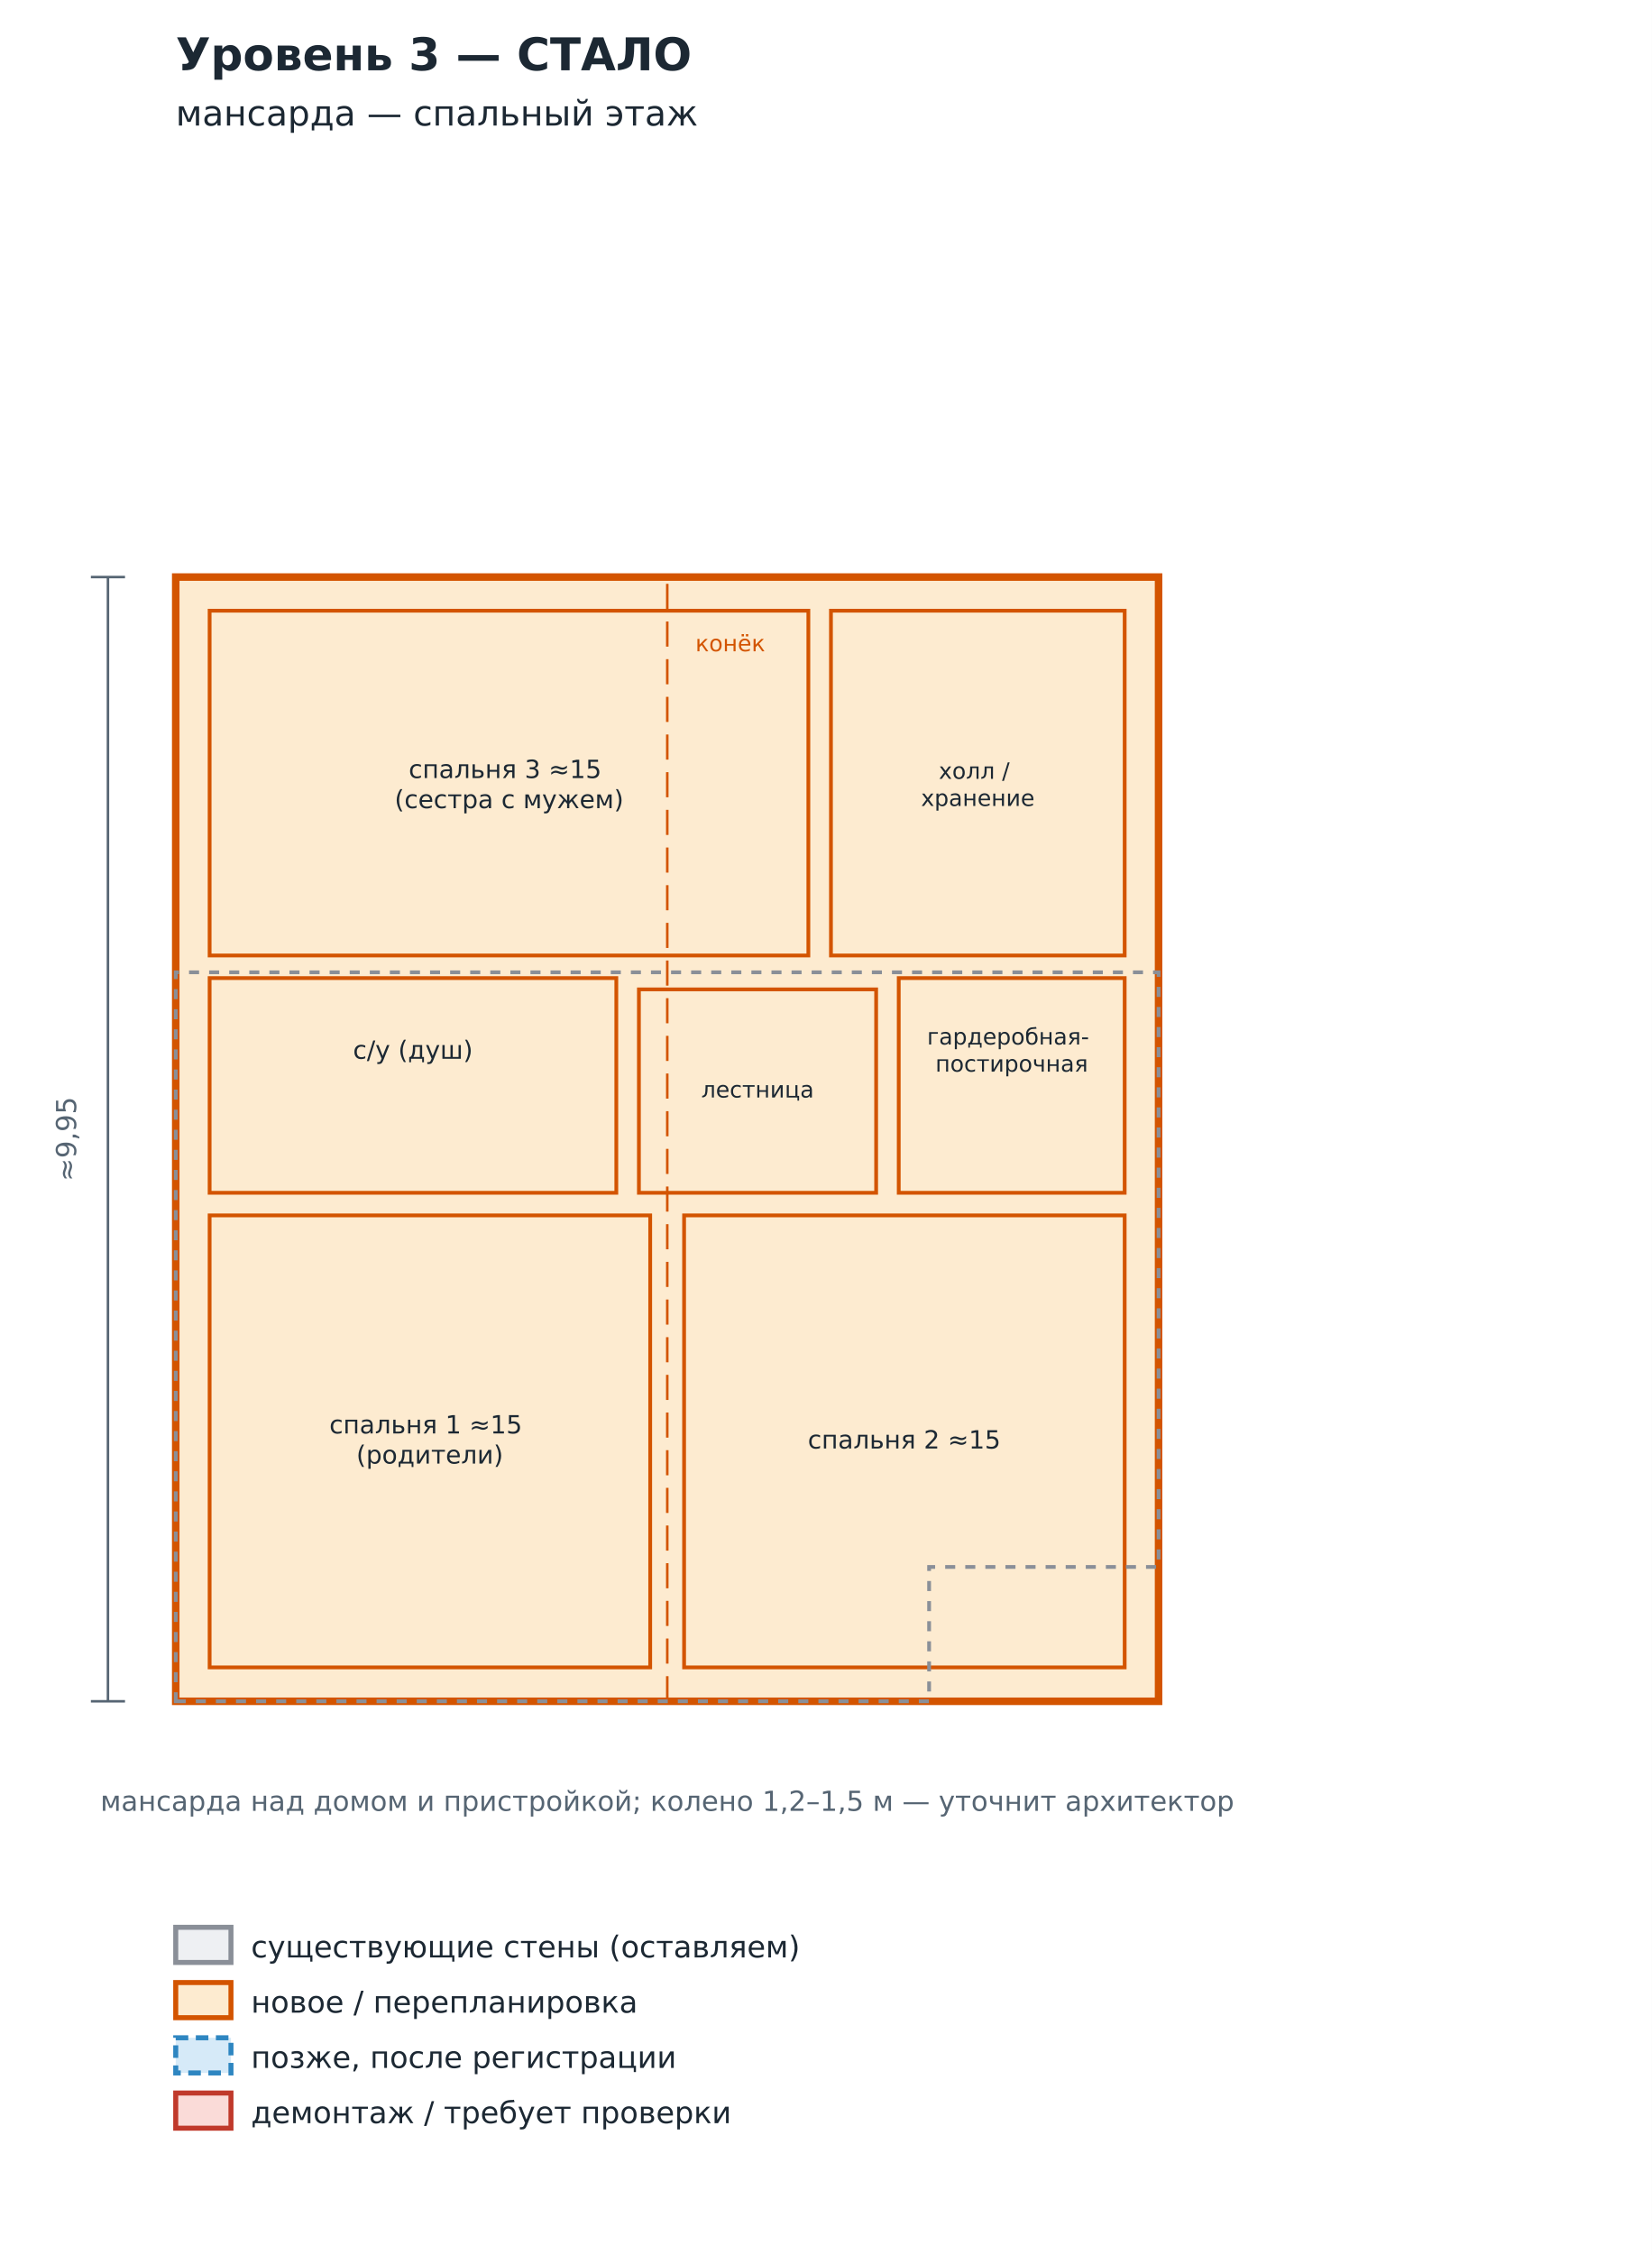
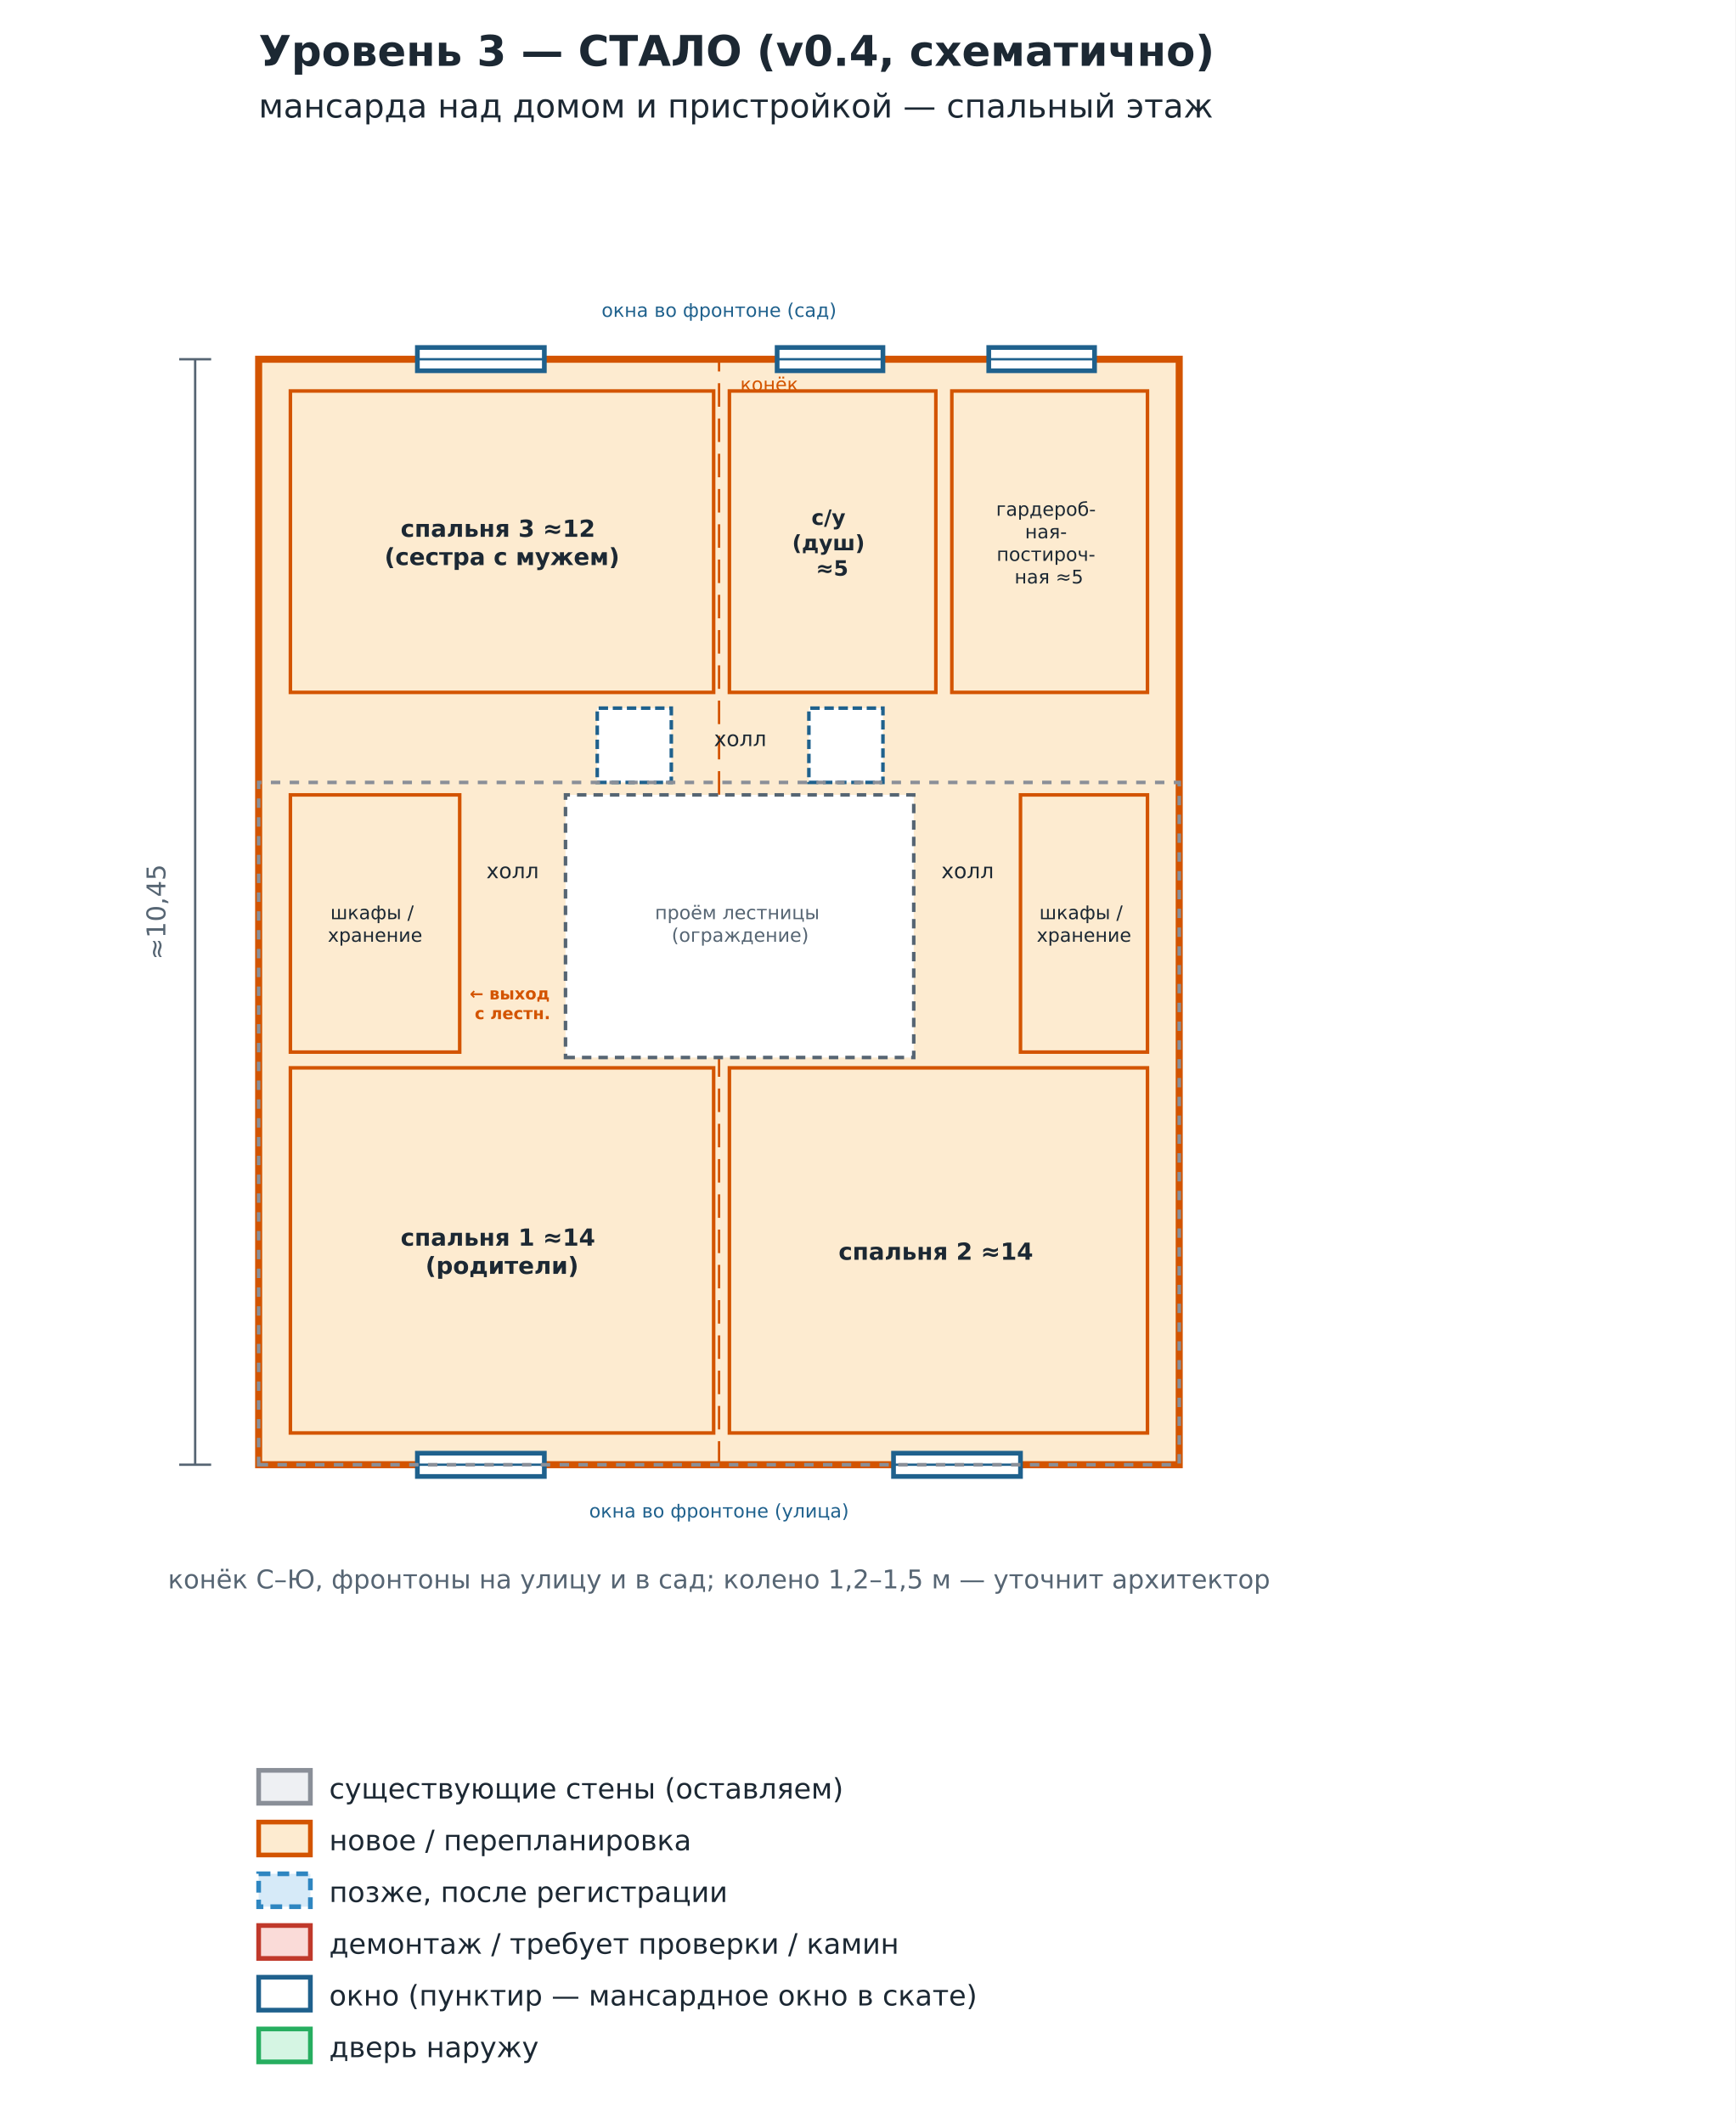
- <svg xmlns="http://www.w3.org/2000/svg" width="658" height="898" viewBox="0 0 658 898">
+ <svg xmlns="http://www.w3.org/2000/svg" width="738" height="903" viewBox="0 0 738 903">
  <rect width="100%" height="100%" fill="white" />
-   <text x="70" y="28" font-family="DejaVu Sans, Arial, sans-serif" font-size="18" font-weight="bold" fill="#1c2833">Уровень 3 — СТАЛО</text>
-   <text x="70" y="50" font-family="DejaVu Sans, Arial, sans-serif" font-size="14" font-weight="normal" fill="#1c2833">мансарда — спальный этаж</text>
-   <polygon points="70.0,677.5 461.5,677.5 461.5,229.8 70.0,229.8" stroke="#d35400" fill="#fdebd0" stroke-width="3" fill-opacity="1" />
-   <line x1="265.8" y1="677.5" x2="265.8" y2="229.8" stroke="#d35400" stroke-width="1" stroke-dasharray="10,5" />
-   <text font-family="DejaVu Sans, Arial, sans-serif" font-size="9" fill="#d35400" text-anchor="start" dominant-baseline="middle">
-     <tspan x="277.0" y="256.8">конёк</tspan>
+   <text x="110" y="28" font-family="DejaVu Sans, Arial, sans-serif" font-size="18" font-weight="bold" fill="#1c2833">Уровень 3 — СТАЛО (v0.4, схематично)</text>
+   <text x="110" y="50" font-family="DejaVu Sans, Arial, sans-serif" font-size="14" font-weight="normal" fill="#1c2833">мансарда над домом и пристройкой — спальный этаж</text>
+   <polygon points="110.0,623.0 501.5,623.0 501.5,152.8 110.0,152.8" stroke="#d35400" fill="#fdebd0" stroke-width="3" fill-opacity="1" />
+   <line x1="305.8" y1="623.0" x2="305.8" y2="152.8" stroke="#d35400" stroke-width="1" stroke-dasharray="10,5" />
+   <text font-family="DejaVu Sans, Arial, sans-serif" font-size="8" fill="#d35400" text-anchor="start" dominant-baseline="middle">
+     <tspan x="314.8" y="164.0">конёк</tspan>
  </text>
-   <polygon points="83.5,664.0 259.0,664.0 259.0,484.0 83.5,484.0" stroke="#d35400" fill="none" stroke-width="1.5" fill-opacity="1" />
-   <text font-family="DejaVu Sans, Arial, sans-serif" font-size="10" fill="#1c2833" text-anchor="middle" dominant-baseline="middle">
-     <tspan x="171.2" y="568.0">спальня 1 ≈15</tspan>
-     <tspan x="171.2" y="580.0">(родители)</tspan>
+   <polygon points="240.5,449.8 388.6,449.8 388.6,338.1 240.5,338.1" stroke="#566573" fill="white" stroke-width="1.5" stroke-dasharray="4,3" fill-opacity="1" />
+   <text font-family="DejaVu Sans, Arial, sans-serif" font-size="8" fill="#566573" text-anchor="middle" dominant-baseline="middle">
+     <tspan x="314.8" y="388.7">проём лестницы</tspan>
+     <tspan x="314.8" y="398.3">(ограждение)</tspan>
  </text>
-   <polygon points="272.5,664.0 448.0,664.0 448.0,484.0 272.5,484.0" stroke="#d35400" fill="none" stroke-width="1.5" fill-opacity="1" />
-   <text font-family="DejaVu Sans, Arial, sans-serif" font-size="10" fill="#1c2833" text-anchor="middle" dominant-baseline="middle">
-     <tspan x="360.2" y="574.0">спальня 2 ≈15</tspan>
+   <text font-family="DejaVu Sans, Arial, sans-serif" font-size="7" fill="#d35400" text-anchor="middle" dominant-baseline="middle" font-weight="bold">
+     <tspan x="218.0" y="423.1">← выход</tspan>
+     <tspan x="218.0" y="431.5">с лестн.</tspan>
  </text>
-   <polygon points="254.5,475.0 349.0,475.0 349.0,394.0 254.5,394.0" stroke="#d35400" fill="none" stroke-width="1.5" fill-opacity="1" />
  <text font-family="DejaVu Sans, Arial, sans-serif" font-size="9" fill="#1c2833" text-anchor="middle" dominant-baseline="middle">
-     <tspan x="301.8" y="434.5">лестница</tspan>
+     <tspan x="218.0" y="371.0">холл</tspan>
  </text>
-   <polygon points="83.5,475.0 245.5,475.0 245.5,389.5 83.5,389.5" stroke="#d35400" fill="none" stroke-width="1.5" fill-opacity="1" />
-   <text font-family="DejaVu Sans, Arial, sans-serif" font-size="10" fill="#1c2833" text-anchor="middle" dominant-baseline="middle">
-     <tspan x="164.5" y="418.8">с/у (душ)</tspan>
+   <text font-family="DejaVu Sans, Arial, sans-serif" font-size="9" fill="#1c2833" text-anchor="middle" dominant-baseline="middle">
+     <tspan x="314.8" y="314.8">холл</tspan>
  </text>
-   <polygon points="358.0,475.0 448.0,475.0 448.0,389.5 358.0,389.5" stroke="#d35400" fill="none" stroke-width="1.5" fill-opacity="1" />
  <text font-family="DejaVu Sans, Arial, sans-serif" font-size="9" fill="#1c2833" text-anchor="middle" dominant-baseline="middle">
-     <tspan x="403.0" y="413.4">гардеробная-</tspan>
-     <tspan x="403.0" y="424.2">постирочная</tspan>
+     <tspan x="411.5" y="371.0">холл</tspan>
  </text>
-   <polygon points="83.5,380.5 322.0,380.5 322.0,243.2 83.5,243.2" stroke="#d35400" fill="none" stroke-width="1.5" fill-opacity="1" />
-   <text font-family="DejaVu Sans, Arial, sans-serif" font-size="10" fill="#1c2833" text-anchor="middle" dominant-baseline="middle">
-     <tspan x="202.8" y="307.0">спальня 3 ≈15</tspan>
-     <tspan x="202.8" y="319.0">(сестра с мужем)</tspan>
+   <polygon points="123.5,609.5 303.5,609.5 303.5,454.2 123.5,454.2" stroke="#d35400" fill="none" stroke-width="1.5" fill-opacity="1" />
+   <text font-family="DejaVu Sans, Arial, sans-serif" font-size="10" fill="#1c2833" text-anchor="middle" dominant-baseline="middle" font-weight="bold">
+     <tspan x="213.5" y="527.0">спальня 1 ≈14</tspan>
+     <tspan x="213.5" y="539.0">(родители)</tspan>
  </text>
-   <polygon points="331.0,380.5 448.0,380.5 448.0,243.2 331.0,243.2" stroke="#d35400" fill="none" stroke-width="1.5" fill-opacity="1" />
-   <text font-family="DejaVu Sans, Arial, sans-serif" font-size="9" fill="#1c2833" text-anchor="middle" dominant-baseline="middle">
-     <tspan x="389.5" y="307.6">холл /</tspan>
-     <tspan x="389.5" y="318.4">хранение</tspan>
+   <polygon points="310.2,609.5 488.0,609.5 488.0,454.2 310.2,454.2" stroke="#d35400" fill="none" stroke-width="1.5" fill-opacity="1" />
+   <text font-family="DejaVu Sans, Arial, sans-serif" font-size="10" fill="#1c2833" text-anchor="middle" dominant-baseline="middle" font-weight="bold">
+     <tspan x="398.0" y="533.0">спальня 2 ≈14</tspan>
  </text>
-   <polygon points="70.0,677.5 370.1,677.5 370.1,624.0 461.5,624.0 461.5,387.2 70.0,387.2" stroke="#8a8f98" fill="none" stroke-width="1.5" stroke-dasharray="4,4" fill-opacity="1" />
+   <polygon points="123.5,447.5 195.5,447.5 195.5,338.1 123.5,338.1" stroke="#d35400" fill="none" stroke-width="1.5" fill-opacity="1" />
+   <text font-family="DejaVu Sans, Arial, sans-serif" font-size="8" fill="#1c2833" text-anchor="middle" dominant-baseline="middle">
+     <tspan x="159.5" y="388.7">шкафы /</tspan>
+     <tspan x="159.5" y="398.3">хранение</tspan>
+   </text>
+   <polygon points="434.0,447.5 488.0,447.5 488.0,338.1 434.0,338.1" stroke="#d35400" fill="none" stroke-width="1.5" fill-opacity="1" />
+   <text font-family="DejaVu Sans, Arial, sans-serif" font-size="8" fill="#1c2833" text-anchor="middle" dominant-baseline="middle">
+     <tspan x="461.0" y="388.7">шкафы /</tspan>
+     <tspan x="461.0" y="398.3">хранение</tspan>
+   </text>
+   <polygon points="123.5,294.5 303.5,294.5 303.5,166.3 123.5,166.3" stroke="#d35400" fill="none" stroke-width="1.5" fill-opacity="1" />
+   <text font-family="DejaVu Sans, Arial, sans-serif" font-size="10" fill="#1c2833" text-anchor="middle" dominant-baseline="middle" font-weight="bold">
+     <tspan x="213.5" y="225.5">спальня 3 ≈12</tspan>
+     <tspan x="213.5" y="237.5">(сестра с мужем)</tspan>
+   </text>
+   <polygon points="310.2,294.5 398.0,294.5 398.0,166.3 310.2,166.3" stroke="#d35400" fill="none" stroke-width="1.5" fill-opacity="1" />
+   <text font-family="DejaVu Sans, Arial, sans-serif" font-size="9" fill="#1c2833" text-anchor="middle" dominant-baseline="middle" font-weight="bold">
+     <tspan x="353.9" y="220.7">с/у</tspan>
+     <tspan x="353.9" y="231.5">(душ)</tspan>
+     <tspan x="353.9" y="242.3">≈5</tspan>
+   </text>
+   <polygon points="404.8,294.5 488.0,294.5 488.0,166.3 404.8,166.3" stroke="#d35400" fill="none" stroke-width="1.5" fill-opacity="1" />
+   <text font-family="DejaVu Sans, Arial, sans-serif" font-size="8" fill="#1c2833" text-anchor="middle" dominant-baseline="middle">
+     <tspan x="446.1" y="217.1">гардероб-</tspan>
+     <tspan x="446.1" y="226.7">ная-</tspan>
+     <tspan x="446.1" y="236.3">постироч-</tspan>
+     <tspan x="446.1" y="245.9">ная ≈5</tspan>
+   </text>
+   <polygon points="177.5,628.0 231.5,628.0 231.5,618.1 177.5,618.1" stroke="#1f618d" fill="white" stroke-width="2" fill-opacity="1" />
+   <line x1="177.5" y1="623.0" x2="231.5" y2="623.0" stroke="#1f618d" stroke-width="1" />
+   <polygon points="380.0,628.0 434.0,628.0 434.0,618.1 380.0,618.1" stroke="#1f618d" fill="white" stroke-width="2" fill-opacity="1" />
+   <line x1="380.0" y1="623.0" x2="434.0" y2="623.0" stroke="#1f618d" stroke-width="1" />
+   <polygon points="177.5,157.7 231.5,157.7 231.5,147.8 177.5,147.8" stroke="#1f618d" fill="white" stroke-width="2" fill-opacity="1" />
+   <line x1="177.5" y1="152.8" x2="231.5" y2="152.8" stroke="#1f618d" stroke-width="1" />
+   <polygon points="330.5,157.7 375.5,157.7 375.5,147.8 330.5,147.8" stroke="#1f618d" fill="white" stroke-width="2" fill-opacity="1" />
+   <line x1="330.5" y1="152.8" x2="375.5" y2="152.8" stroke="#1f618d" stroke-width="1" />
+   <polygon points="420.5,157.7 465.5,157.7 465.5,147.8 420.5,147.8" stroke="#1f618d" fill="white" stroke-width="2" fill-opacity="1" />
+   <line x1="420.5" y1="152.8" x2="465.5" y2="152.8" stroke="#1f618d" stroke-width="1" />
+   <polygon points="254.0,332.8 285.5,332.8 285.5,301.2 254.0,301.2" stroke="#1f618d" fill="white" stroke-width="1.5" stroke-dasharray="4,2" fill-opacity="1" />
+   <polygon points="344.0,332.8 375.5,332.8 375.5,301.2 344.0,301.2" stroke="#1f618d" fill="white" stroke-width="1.5" stroke-dasharray="4,2" fill-opacity="1" />
+   <text font-family="DejaVu Sans, Arial, sans-serif" font-size="8" fill="#1f618d" text-anchor="middle" dominant-baseline="middle">
+     <tspan x="305.8" y="643.2">окна во фронтоне (улица)</tspan>
+   </text>
+   <text font-family="DejaVu Sans, Arial, sans-serif" font-size="8" fill="#1f618d" text-anchor="middle" dominant-baseline="middle">
+     <tspan x="305.8" y="132.5">окна во фронтоне (сад)</tspan>
+   </text>
+   <polygon points="110.0,623.0 501.5,623.0 501.5,332.8 110.0,332.8" stroke="#8a8f98" fill="none" stroke-width="1.5" stroke-dasharray="4,4" fill-opacity="1" />
  <text font-family="DejaVu Sans, Arial, sans-serif" font-size="11" fill="#566573" text-anchor="middle" dominant-baseline="middle">
-     <tspan x="265.8" y="718.0">мансарда над домом и пристройкой; колено 1,2–1,5 м — уточнит архитектор</tspan>
+     <tspan x="305.8" y="672.5">конёк С–Ю, фронтоны на улицу и в сад; колено 1,2–1,5 м — уточнит архитектор</tspan>
  </text>
-   <line x1="43.0" y1="677.5" x2="43.0" y2="229.8" stroke="#566573" stroke-width="1" />
-   <line x1="36.2" y1="677.5" x2="49.8" y2="677.5" stroke="#566573" stroke-width="1" />
-   <line x1="36.2" y1="229.8" x2="49.8" y2="229.8" stroke="#566573" stroke-width="1" />
-   <text font-family="DejaVu Sans, Arial, sans-serif" font-size="11" fill="#566573" text-anchor="middle" dominant-baseline="middle" transform="rotate(-90 27.2 453.6)">
-     <tspan x="27.2" y="453.6">≈9,95</tspan>
+   <line x1="83.0" y1="623.0" x2="83.0" y2="152.8" stroke="#566573" stroke-width="1" />
+   <line x1="76.2" y1="623.0" x2="89.8" y2="623.0" stroke="#566573" stroke-width="1" />
+   <line x1="76.2" y1="152.8" x2="89.8" y2="152.8" stroke="#566573" stroke-width="1" />
+   <text font-family="DejaVu Sans, Arial, sans-serif" font-size="11" fill="#566573" text-anchor="middle" dominant-baseline="middle" transform="rotate(-90 67.2 387.9)">
+     <tspan x="67.2" y="387.9">≈10,45</tspan>
  </text>
-   <rect x="70" y="767.5" width="22" height="14" stroke="#8a8f98" fill="#eef0f3" stroke-width="2" />
-   <text x="100" y="779.5" font-family="DejaVu Sans, Arial, sans-serif" font-size="12" fill="#1c2833" text-anchor="start">существующие стены (оставляем)</text>
-   <rect x="70" y="789.5" width="22" height="14" stroke="#d35400" fill="#fdebd0" stroke-width="2" />
-   <text x="100" y="801.5" font-family="DejaVu Sans, Arial, sans-serif" font-size="12" fill="#1c2833" text-anchor="start">новое / перепланировка</text>
-   <rect x="70" y="811.5" width="22" height="14" stroke="#2e86c1" fill="#d6eaf8" stroke-width="2" stroke-dasharray="5,3" />
-   <text x="100" y="823.5" font-family="DejaVu Sans, Arial, sans-serif" font-size="12" fill="#1c2833" text-anchor="start">позже, после регистрации</text>
-   <rect x="70" y="833.5" width="22" height="14" stroke="#c0392b" fill="#fadbd8" stroke-width="2" />
-   <text x="100" y="845.5" font-family="DejaVu Sans, Arial, sans-serif" font-size="12" fill="#1c2833" text-anchor="start">демонтаж / требует проверки</text>
+   <rect x="110" y="753.0" width="22" height="14" stroke="#8a8f98" fill="#eef0f3" stroke-width="2" />
+   <text x="140" y="765.0" font-family="DejaVu Sans, Arial, sans-serif" font-size="12" fill="#1c2833" text-anchor="start">существующие стены (оставляем)</text>
+   <rect x="110" y="775.0" width="22" height="14" stroke="#d35400" fill="#fdebd0" stroke-width="2" />
+   <text x="140" y="787.0" font-family="DejaVu Sans, Arial, sans-serif" font-size="12" fill="#1c2833" text-anchor="start">новое / перепланировка</text>
+   <rect x="110" y="797.0" width="22" height="14" stroke="#2e86c1" fill="#d6eaf8" stroke-width="2" stroke-dasharray="5,3" />
+   <text x="140" y="809.0" font-family="DejaVu Sans, Arial, sans-serif" font-size="12" fill="#1c2833" text-anchor="start">позже, после регистрации</text>
+   <rect x="110" y="819.0" width="22" height="14" stroke="#c0392b" fill="#fadbd8" stroke-width="2" />
+   <text x="140" y="831.0" font-family="DejaVu Sans, Arial, sans-serif" font-size="12" fill="#1c2833" text-anchor="start">демонтаж / требует проверки / камин</text>
+   <rect x="110" y="841.0" width="22" height="14" stroke="#1f618d" fill="white" stroke-width="2" />
+   <text x="140" y="853.0" font-family="DejaVu Sans, Arial, sans-serif" font-size="12" fill="#1c2833" text-anchor="start">окно (пунктир — мансардное окно в скате)</text>
+   <rect x="110" y="863.0" width="22" height="14" stroke="#27ae60" fill="#d5f5e3" stroke-width="2" />
+   <text x="140" y="875.0" font-family="DejaVu Sans, Arial, sans-serif" font-size="12" fill="#1c2833" text-anchor="start">дверь наружу</text>
</svg>
